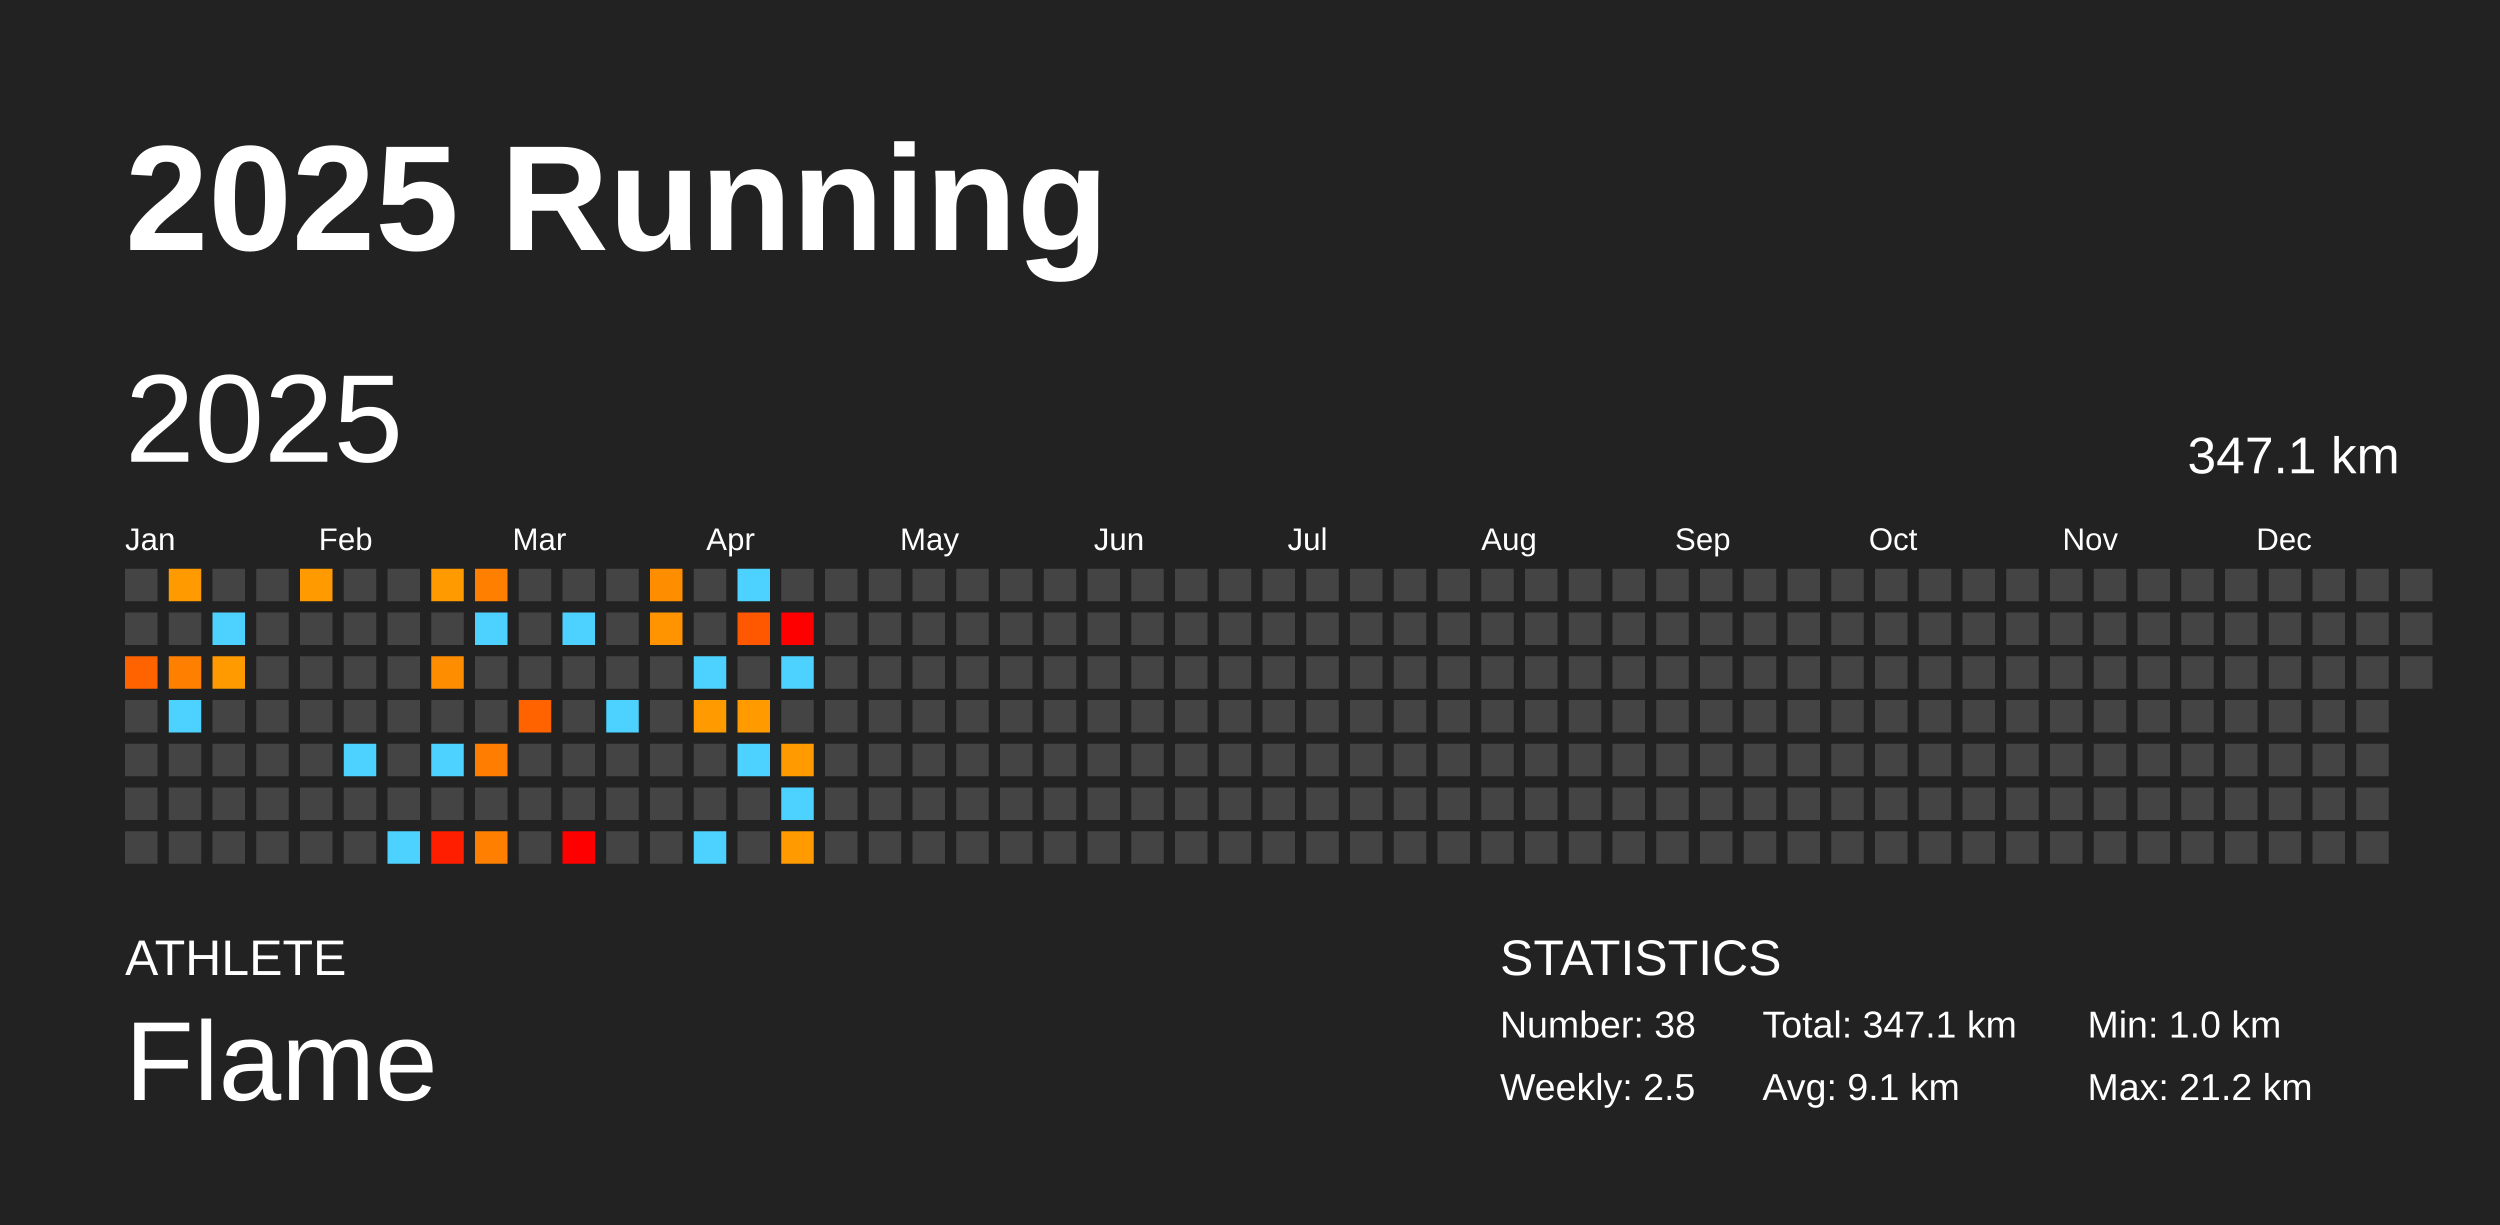
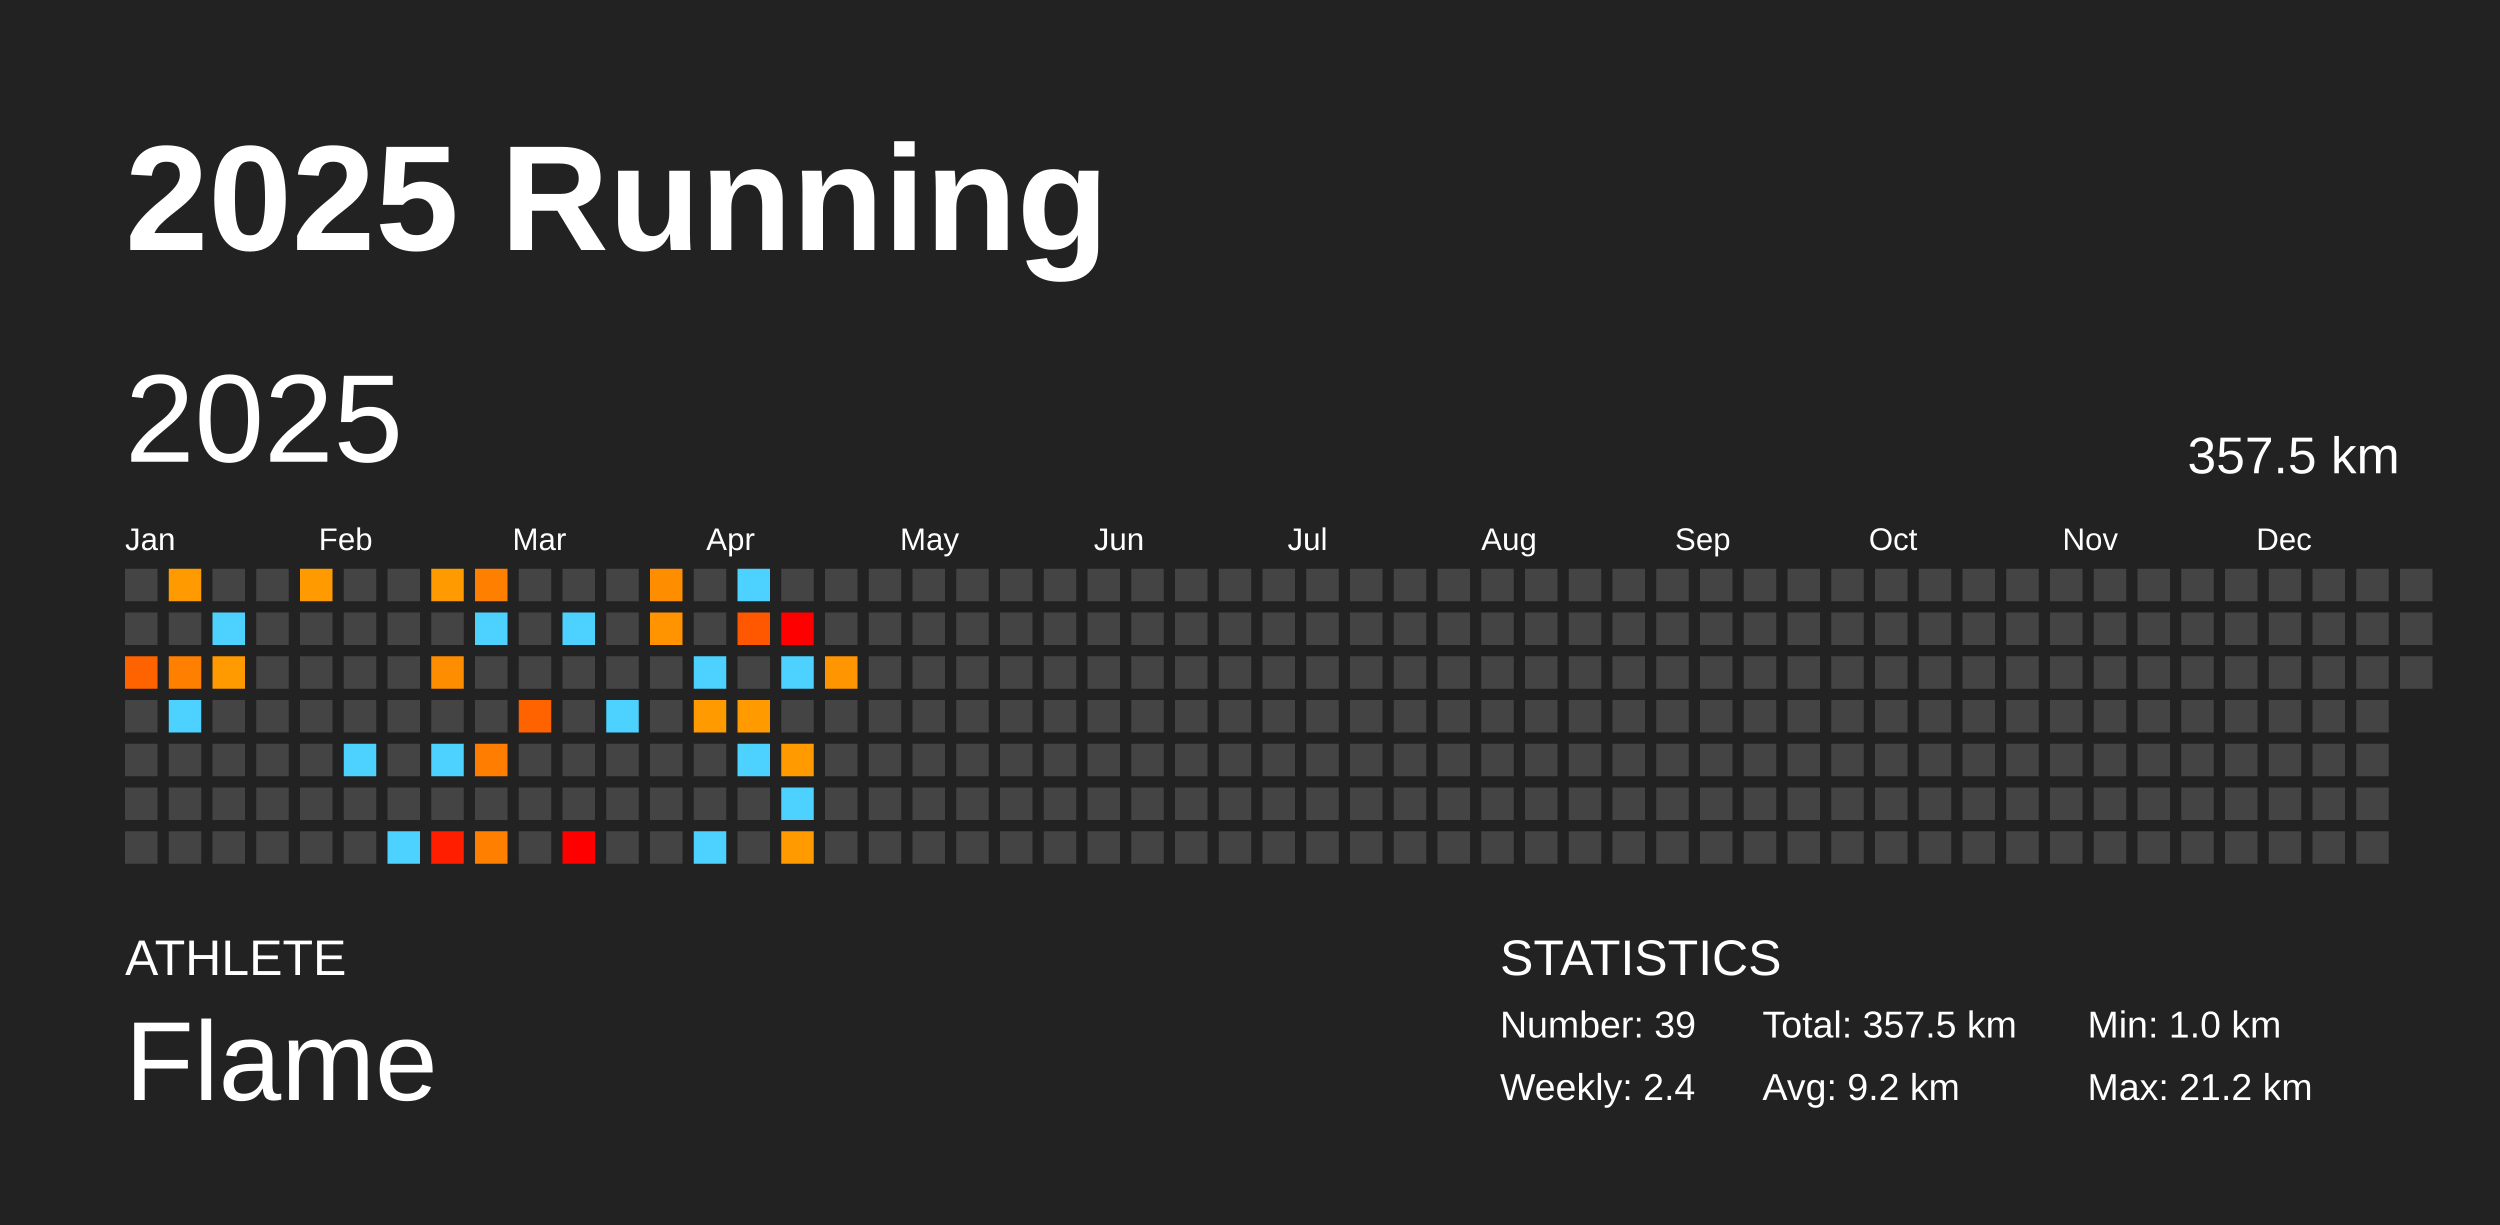
<svg xmlns="http://www.w3.org/2000/svg" baseProfile="full" height="98mm" version="1.1" viewBox="0,0,200,98" width="200mm">
  <defs />
  <rect fill="#222222" height="98" width="200" x="0" y="0" />
  <text fill="#FFFFFF" style="font-size:12px; font-family:Arial; font-weight:bold;" x="10" y="20">2025 Running</text>
  <text fill="#FFFFFF" style="font-size:4px; font-family:Arial" x="10" y="78">ATHLETE</text>
  <text fill="#FFFFFF" style="font-size:9px; font-family:Arial" x="10" y="88">Flame</text>
  <text fill="#FFFFFF" style="font-size:4px; font-family:Arial" x="120" y="78">STATISTICS</text>
-   <text fill="#FFFFFF" style="font-size:3px; font-family:Arial" x="120" y="83">Number: 38</text>
-   <text fill="#FFFFFF" style="font-size:3px; font-family:Arial" x="120" y="88">Weekly: 2.5</text>
-   <text fill="#FFFFFF" style="font-size:3px; font-family:Arial" x="141" y="83">Total: 347.1 km</text>
-   <text fill="#FFFFFF" style="font-size:3px; font-family:Arial" x="141" y="88">Avg: 9.1 km</text>
+   <text fill="#FFFFFF" style="font-size:3px; font-family:Arial" x="120" y="83">Number: 39</text>
+   <text fill="#FFFFFF" style="font-size:3px; font-family:Arial" x="120" y="88">Weekly: 2.4</text>
+   <text fill="#FFFFFF" style="font-size:3px; font-family:Arial" x="141" y="83">Total: 357.5 km</text>
+   <text fill="#FFFFFF" style="font-size:3px; font-family:Arial" x="141" y="88">Avg: 9.2 km</text>
  <text fill="#FFFFFF" style="font-size:3px; font-family:Arial" x="167" y="83">Min: 1.0 km</text>
  <text fill="#FFFFFF" style="font-size:3px; font-family:Arial" x="167" y="88">Max: 21.2 km</text>
  <text dominant-baseline="hanging" fill="#FFFFFF" style="font-size:10.0px; font-family:Arial;" x="10" y="30">2025</text>
-   <text dominant-baseline="hanging" fill="#FFFFFF" style="font-size:4.125px; font-family:Arial;" x="175" y="35">347.1 km</text>
+   <text dominant-baseline="hanging" fill="#FFFFFF" style="font-size:4.125px; font-family:Arial;" x="175" y="35">357.5 km</text>
  <text fill="#FFFFFF" style="font-size:2.5px; font-family:Arial" x="10.0" y="44">Jan</text>
  <text fill="#FFFFFF" style="font-size:2.5px; font-family:Arial" x="25.5" y="44">Feb</text>
  <text fill="#FFFFFF" style="font-size:2.5px; font-family:Arial" x="41.0" y="44">Mar</text>
  <text fill="#FFFFFF" style="font-size:2.5px; font-family:Arial" x="56.5" y="44">Apr</text>
  <text fill="#FFFFFF" style="font-size:2.5px; font-family:Arial" x="72.0" y="44">May</text>
  <text fill="#FFFFFF" style="font-size:2.5px; font-family:Arial" x="87.5" y="44">Jun</text>
  <text fill="#FFFFFF" style="font-size:2.5px; font-family:Arial" x="103.0" y="44">Jul</text>
  <text fill="#FFFFFF" style="font-size:2.5px; font-family:Arial" x="118.5" y="44">Aug</text>
  <text fill="#FFFFFF" style="font-size:2.5px; font-family:Arial" x="134.0" y="44">Sep</text>
  <text fill="#FFFFFF" style="font-size:2.5px; font-family:Arial" x="149.5" y="44">Oct</text>
  <text fill="#FFFFFF" style="font-size:2.5px; font-family:Arial" x="165.0" y="44">Nov</text>
  <text fill="#FFFFFF" style="font-size:2.5px; font-family:Arial" x="180.5" y="44">Dec</text>
  <rect fill="#444444" height="2.6" width="2.6" x="10.0" y="45.5" />
  <rect fill="#444444" height="2.6" width="2.6" x="10.0" y="49.0" />
  <rect fill="#ff6300" height="2.6" width="2.6" x="10.0" y="52.5" />
  <rect fill="#444444" height="2.6" width="2.6" x="10.0" y="56.0" />
  <rect fill="#444444" height="2.6" width="2.6" x="10.0" y="59.5" />
  <rect fill="#444444" height="2.6" width="2.6" x="10.0" y="63.0" />
  <rect fill="#444444" height="2.6" width="2.6" x="10.0" y="66.5" />
  <rect fill="#ff9b00" height="2.6" width="2.6" x="13.5" y="45.5" />
  <rect fill="#444444" height="2.6" width="2.6" x="13.5" y="49.0" />
  <rect fill="#ff7f00" height="2.6" width="2.6" x="13.5" y="52.5" />
  <rect fill="#4dd2ff" height="2.6" width="2.6" x="13.5" y="56.0" />
  <rect fill="#444444" height="2.6" width="2.6" x="13.5" y="59.5" />
  <rect fill="#444444" height="2.6" width="2.6" x="13.5" y="63.0" />
  <rect fill="#444444" height="2.6" width="2.6" x="13.5" y="66.5" />
  <rect fill="#444444" height="2.6" width="2.6" x="17.0" y="45.5" />
  <rect fill="#4dd2ff" height="2.6" width="2.6" x="17.0" y="49.0" />
  <rect fill="#ff9a00" height="2.6" width="2.6" x="17.0" y="52.5" />
  <rect fill="#444444" height="2.6" width="2.6" x="17.0" y="56.0" />
  <rect fill="#444444" height="2.6" width="2.6" x="17.0" y="59.5" />
  <rect fill="#444444" height="2.6" width="2.6" x="17.0" y="63.0" />
  <rect fill="#444444" height="2.6" width="2.6" x="17.0" y="66.5" />
  <rect fill="#444444" height="2.6" width="2.6" x="20.5" y="45.5" />
  <rect fill="#444444" height="2.6" width="2.6" x="20.5" y="49.0" />
  <rect fill="#444444" height="2.6" width="2.6" x="20.5" y="52.5" />
  <rect fill="#444444" height="2.6" width="2.6" x="20.5" y="56.0" />
  <rect fill="#444444" height="2.6" width="2.6" x="20.5" y="59.5" />
  <rect fill="#444444" height="2.6" width="2.6" x="20.5" y="63.0" />
  <rect fill="#444444" height="2.6" width="2.6" x="20.5" y="66.5" />
  <rect fill="#ff9a00" height="2.6" width="2.6" x="24.0" y="45.5" />
  <rect fill="#444444" height="2.6" width="2.6" x="24.0" y="49.0" />
  <rect fill="#444444" height="2.6" width="2.6" x="24.0" y="52.5" />
  <rect fill="#444444" height="2.6" width="2.6" x="24.0" y="56.0" />
  <rect fill="#444444" height="2.6" width="2.6" x="24.0" y="59.5" />
  <rect fill="#444444" height="2.6" width="2.6" x="24.0" y="63.0" />
  <rect fill="#444444" height="2.6" width="2.6" x="24.0" y="66.5" />
  <rect fill="#444444" height="2.6" width="2.6" x="27.5" y="45.5" />
  <rect fill="#444444" height="2.6" width="2.6" x="27.5" y="49.0" />
  <rect fill="#444444" height="2.6" width="2.6" x="27.5" y="52.5" />
  <rect fill="#444444" height="2.6" width="2.6" x="27.5" y="56.0" />
  <rect fill="#4dd2ff" height="2.6" width="2.6" x="27.5" y="59.5" />
  <rect fill="#444444" height="2.6" width="2.6" x="27.5" y="63.0" />
  <rect fill="#444444" height="2.6" width="2.6" x="27.5" y="66.5" />
  <rect fill="#444444" height="2.6" width="2.6" x="31.0" y="45.5" />
  <rect fill="#444444" height="2.6" width="2.6" x="31.0" y="49.0" />
  <rect fill="#444444" height="2.6" width="2.6" x="31.0" y="52.5" />
  <rect fill="#444444" height="2.6" width="2.6" x="31.0" y="56.0" />
  <rect fill="#444444" height="2.6" width="2.6" x="31.0" y="59.5" />
  <rect fill="#444444" height="2.6" width="2.6" x="31.0" y="63.0" />
  <rect fill="#4dd2ff" height="2.6" width="2.6" x="31.0" y="66.5" />
  <rect fill="#ff9a00" height="2.6" width="2.6" x="34.5" y="45.5" />
  <rect fill="#444444" height="2.6" width="2.6" x="34.5" y="49.0" />
  <rect fill="#ff8d00" height="2.6" width="2.6" x="34.5" y="52.5" />
  <rect fill="#444444" height="2.6" width="2.6" x="34.5" y="56.0" />
  <rect fill="#4dd2ff" height="2.6" width="2.6" x="34.5" y="59.5" />
  <rect fill="#444444" height="2.6" width="2.6" x="34.5" y="63.0" />
  <rect fill="#ff1f00" height="2.6" width="2.6" x="34.5" y="66.5" />
  <rect fill="#ff7f00" height="2.6" width="2.6" x="38.0" y="45.5" />
  <rect fill="#4dd2ff" height="2.6" width="2.6" x="38.0" y="49.0" />
  <rect fill="#444444" height="2.6" width="2.6" x="38.0" y="52.5" />
  <rect fill="#444444" height="2.6" width="2.6" x="38.0" y="56.0" />
  <rect fill="#ff7d00" height="2.6" width="2.6" x="38.0" y="59.5" />
  <rect fill="#444444" height="2.6" width="2.6" x="38.0" y="63.0" />
  <rect fill="#ff7f00" height="2.6" width="2.6" x="38.0" y="66.5" />
  <rect fill="#444444" height="2.6" width="2.6" x="41.5" y="45.5" />
  <rect fill="#444444" height="2.6" width="2.6" x="41.5" y="49.0" />
  <rect fill="#444444" height="2.6" width="2.6" x="41.5" y="52.5" />
  <rect fill="#ff6300" height="2.6" width="2.6" x="41.5" y="56.0" />
  <rect fill="#444444" height="2.6" width="2.6" x="41.5" y="59.5" />
  <rect fill="#444444" height="2.6" width="2.6" x="41.5" y="63.0" />
  <rect fill="#444444" height="2.6" width="2.6" x="41.5" y="66.5" />
  <rect fill="#444444" height="2.6" width="2.6" x="45.0" y="45.5" />
  <rect fill="#4dd2ff" height="2.6" width="2.6" x="45.0" y="49.0" />
  <rect fill="#444444" height="2.6" width="2.6" x="45.0" y="52.5" />
  <rect fill="#444444" height="2.6" width="2.6" x="45.0" y="56.0" />
  <rect fill="#444444" height="2.6" width="2.6" x="45.0" y="59.5" />
  <rect fill="#444444" height="2.6" width="2.6" x="45.0" y="63.0" />
  <rect fill="red" height="2.6" width="2.6" x="45.0" y="66.5" />
  <rect fill="#444444" height="2.6" width="2.6" x="48.5" y="45.5" />
  <rect fill="#444444" height="2.6" width="2.6" x="48.5" y="49.0" />
  <rect fill="#444444" height="2.6" width="2.6" x="48.5" y="52.5" />
  <rect fill="#4dd2ff" height="2.6" width="2.6" x="48.5" y="56.0" />
  <rect fill="#444444" height="2.6" width="2.6" x="48.5" y="59.5" />
  <rect fill="#444444" height="2.6" width="2.6" x="48.5" y="63.0" />
  <rect fill="#444444" height="2.6" width="2.6" x="48.5" y="66.5" />
  <rect fill="#ff8d00" height="2.6" width="2.6" x="52.0" y="45.5" />
  <rect fill="#ff9400" height="2.6" width="2.6" x="52.0" y="49.0" />
  <rect fill="#444444" height="2.6" width="2.6" x="52.0" y="52.5" />
  <rect fill="#444444" height="2.6" width="2.6" x="52.0" y="56.0" />
  <rect fill="#444444" height="2.6" width="2.6" x="52.0" y="59.5" />
  <rect fill="#444444" height="2.6" width="2.6" x="52.0" y="63.0" />
  <rect fill="#444444" height="2.6" width="2.6" x="52.0" y="66.5" />
  <rect fill="#444444" height="2.6" width="2.6" x="55.5" y="45.5" />
  <rect fill="#444444" height="2.6" width="2.6" x="55.5" y="49.0" />
  <rect fill="#4dd2ff" height="2.6" width="2.6" x="55.5" y="52.5" />
  <rect fill="#ff9a00" height="2.6" width="2.6" x="55.5" y="56.0" />
  <rect fill="#444444" height="2.6" width="2.6" x="55.5" y="59.5" />
  <rect fill="#444444" height="2.6" width="2.6" x="55.5" y="63.0" />
  <rect fill="#4dd2ff" height="2.6" width="2.6" x="55.5" y="66.5" />
  <rect fill="#4dd2ff" height="2.6" width="2.6" x="59.0" y="45.5" />
  <rect fill="#ff5800" height="2.6" width="2.6" x="59.0" y="49.0" />
  <rect fill="#444444" height="2.6" width="2.6" x="59.0" y="52.5" />
  <rect fill="#ff9b00" height="2.6" width="2.6" x="59.0" y="56.0" />
  <rect fill="#4dd2ff" height="2.6" width="2.6" x="59.0" y="59.5" />
  <rect fill="#444444" height="2.6" width="2.6" x="59.0" y="63.0" />
  <rect fill="#444444" height="2.6" width="2.6" x="59.0" y="66.5" />
  <rect fill="#444444" height="2.6" width="2.6" x="62.5" y="45.5" />
  <rect fill="red" height="2.6" width="2.6" x="62.5" y="49.0" />
  <rect fill="#4dd2ff" height="2.6" width="2.6" x="62.5" y="52.5" />
  <rect fill="#444444" height="2.6" width="2.6" x="62.5" y="56.0" />
  <rect fill="#ff9b00" height="2.6" width="2.6" x="62.5" y="59.5" />
  <rect fill="#4dd2ff" height="2.6" width="2.6" x="62.5" y="63.0" />
  <rect fill="#ff9a00" height="2.6" width="2.6" x="62.5" y="66.5" />
  <rect fill="#444444" height="2.6" width="2.6" x="66.0" y="45.5" />
  <rect fill="#444444" height="2.6" width="2.6" x="66.0" y="49.0" />
-   <rect fill="#444444" height="2.6" width="2.6" x="66.0" y="52.5" />
+   <rect fill="#ff9500" height="2.6" width="2.6" x="66.0" y="52.5" />
  <rect fill="#444444" height="2.6" width="2.6" x="66.0" y="56.0" />
  <rect fill="#444444" height="2.6" width="2.6" x="66.0" y="59.5" />
  <rect fill="#444444" height="2.6" width="2.6" x="66.0" y="63.0" />
  <rect fill="#444444" height="2.6" width="2.6" x="66.0" y="66.5" />
  <rect fill="#444444" height="2.6" width="2.6" x="69.5" y="45.5" />
  <rect fill="#444444" height="2.6" width="2.6" x="69.5" y="49.0" />
  <rect fill="#444444" height="2.6" width="2.6" x="69.5" y="52.5" />
  <rect fill="#444444" height="2.6" width="2.6" x="69.5" y="56.0" />
  <rect fill="#444444" height="2.6" width="2.6" x="69.5" y="59.5" />
  <rect fill="#444444" height="2.6" width="2.6" x="69.5" y="63.0" />
  <rect fill="#444444" height="2.6" width="2.6" x="69.5" y="66.5" />
  <rect fill="#444444" height="2.6" width="2.6" x="73.0" y="45.5" />
  <rect fill="#444444" height="2.6" width="2.6" x="73.0" y="49.0" />
  <rect fill="#444444" height="2.6" width="2.6" x="73.0" y="52.5" />
  <rect fill="#444444" height="2.6" width="2.6" x="73.0" y="56.0" />
  <rect fill="#444444" height="2.6" width="2.6" x="73.0" y="59.5" />
  <rect fill="#444444" height="2.6" width="2.6" x="73.0" y="63.0" />
  <rect fill="#444444" height="2.6" width="2.6" x="73.0" y="66.5" />
  <rect fill="#444444" height="2.6" width="2.6" x="76.5" y="45.5" />
  <rect fill="#444444" height="2.6" width="2.6" x="76.5" y="49.0" />
  <rect fill="#444444" height="2.6" width="2.6" x="76.5" y="52.5" />
  <rect fill="#444444" height="2.6" width="2.6" x="76.5" y="56.0" />
  <rect fill="#444444" height="2.6" width="2.6" x="76.5" y="59.5" />
  <rect fill="#444444" height="2.6" width="2.6" x="76.5" y="63.0" />
  <rect fill="#444444" height="2.6" width="2.6" x="76.5" y="66.5" />
  <rect fill="#444444" height="2.6" width="2.6" x="80.0" y="45.5" />
  <rect fill="#444444" height="2.6" width="2.6" x="80.0" y="49.0" />
  <rect fill="#444444" height="2.6" width="2.6" x="80.0" y="52.5" />
  <rect fill="#444444" height="2.6" width="2.6" x="80.0" y="56.0" />
  <rect fill="#444444" height="2.6" width="2.6" x="80.0" y="59.5" />
  <rect fill="#444444" height="2.6" width="2.6" x="80.0" y="63.0" />
  <rect fill="#444444" height="2.6" width="2.6" x="80.0" y="66.5" />
  <rect fill="#444444" height="2.6" width="2.6" x="83.5" y="45.5" />
  <rect fill="#444444" height="2.6" width="2.6" x="83.5" y="49.0" />
  <rect fill="#444444" height="2.6" width="2.6" x="83.5" y="52.5" />
  <rect fill="#444444" height="2.6" width="2.6" x="83.5" y="56.0" />
  <rect fill="#444444" height="2.6" width="2.6" x="83.5" y="59.5" />
  <rect fill="#444444" height="2.6" width="2.6" x="83.5" y="63.0" />
  <rect fill="#444444" height="2.6" width="2.6" x="83.5" y="66.5" />
  <rect fill="#444444" height="2.6" width="2.6" x="87.0" y="45.5" />
  <rect fill="#444444" height="2.6" width="2.6" x="87.0" y="49.0" />
  <rect fill="#444444" height="2.6" width="2.6" x="87.0" y="52.5" />
  <rect fill="#444444" height="2.6" width="2.6" x="87.0" y="56.0" />
  <rect fill="#444444" height="2.6" width="2.6" x="87.0" y="59.5" />
  <rect fill="#444444" height="2.6" width="2.6" x="87.0" y="63.0" />
  <rect fill="#444444" height="2.6" width="2.6" x="87.0" y="66.5" />
  <rect fill="#444444" height="2.6" width="2.6" x="90.5" y="45.5" />
  <rect fill="#444444" height="2.6" width="2.6" x="90.5" y="49.0" />
  <rect fill="#444444" height="2.6" width="2.6" x="90.5" y="52.5" />
  <rect fill="#444444" height="2.6" width="2.6" x="90.5" y="56.0" />
  <rect fill="#444444" height="2.6" width="2.6" x="90.5" y="59.5" />
  <rect fill="#444444" height="2.6" width="2.6" x="90.5" y="63.0" />
  <rect fill="#444444" height="2.6" width="2.6" x="90.5" y="66.5" />
  <rect fill="#444444" height="2.6" width="2.6" x="94.0" y="45.5" />
  <rect fill="#444444" height="2.6" width="2.6" x="94.0" y="49.0" />
  <rect fill="#444444" height="2.6" width="2.6" x="94.0" y="52.5" />
  <rect fill="#444444" height="2.6" width="2.6" x="94.0" y="56.0" />
  <rect fill="#444444" height="2.6" width="2.6" x="94.0" y="59.5" />
  <rect fill="#444444" height="2.6" width="2.6" x="94.0" y="63.0" />
  <rect fill="#444444" height="2.6" width="2.6" x="94.0" y="66.5" />
  <rect fill="#444444" height="2.6" width="2.6" x="97.5" y="45.5" />
  <rect fill="#444444" height="2.6" width="2.6" x="97.5" y="49.0" />
  <rect fill="#444444" height="2.6" width="2.6" x="97.5" y="52.5" />
  <rect fill="#444444" height="2.6" width="2.6" x="97.5" y="56.0" />
  <rect fill="#444444" height="2.6" width="2.6" x="97.5" y="59.5" />
  <rect fill="#444444" height="2.6" width="2.6" x="97.5" y="63.0" />
  <rect fill="#444444" height="2.6" width="2.6" x="97.5" y="66.5" />
  <rect fill="#444444" height="2.6" width="2.6" x="101.0" y="45.5" />
  <rect fill="#444444" height="2.6" width="2.6" x="101.0" y="49.0" />
  <rect fill="#444444" height="2.6" width="2.6" x="101.0" y="52.5" />
  <rect fill="#444444" height="2.6" width="2.6" x="101.0" y="56.0" />
  <rect fill="#444444" height="2.6" width="2.6" x="101.0" y="59.5" />
  <rect fill="#444444" height="2.6" width="2.6" x="101.0" y="63.0" />
  <rect fill="#444444" height="2.6" width="2.6" x="101.0" y="66.5" />
  <rect fill="#444444" height="2.6" width="2.6" x="104.5" y="45.5" />
  <rect fill="#444444" height="2.6" width="2.6" x="104.5" y="49.0" />
  <rect fill="#444444" height="2.6" width="2.6" x="104.5" y="52.5" />
  <rect fill="#444444" height="2.6" width="2.6" x="104.5" y="56.0" />
  <rect fill="#444444" height="2.6" width="2.6" x="104.5" y="59.5" />
  <rect fill="#444444" height="2.6" width="2.6" x="104.5" y="63.0" />
  <rect fill="#444444" height="2.6" width="2.6" x="104.5" y="66.5" />
  <rect fill="#444444" height="2.6" width="2.6" x="108.0" y="45.5" />
  <rect fill="#444444" height="2.6" width="2.6" x="108.0" y="49.0" />
  <rect fill="#444444" height="2.6" width="2.6" x="108.0" y="52.5" />
  <rect fill="#444444" height="2.6" width="2.6" x="108.0" y="56.0" />
  <rect fill="#444444" height="2.6" width="2.6" x="108.0" y="59.5" />
  <rect fill="#444444" height="2.6" width="2.6" x="108.0" y="63.0" />
  <rect fill="#444444" height="2.6" width="2.6" x="108.0" y="66.5" />
  <rect fill="#444444" height="2.6" width="2.6" x="111.5" y="45.5" />
  <rect fill="#444444" height="2.6" width="2.6" x="111.5" y="49.0" />
  <rect fill="#444444" height="2.6" width="2.6" x="111.5" y="52.5" />
  <rect fill="#444444" height="2.6" width="2.6" x="111.5" y="56.0" />
  <rect fill="#444444" height="2.6" width="2.6" x="111.5" y="59.5" />
  <rect fill="#444444" height="2.6" width="2.6" x="111.5" y="63.0" />
  <rect fill="#444444" height="2.6" width="2.6" x="111.5" y="66.5" />
  <rect fill="#444444" height="2.6" width="2.6" x="115.0" y="45.5" />
  <rect fill="#444444" height="2.6" width="2.6" x="115.0" y="49.0" />
  <rect fill="#444444" height="2.6" width="2.6" x="115.0" y="52.5" />
  <rect fill="#444444" height="2.6" width="2.6" x="115.0" y="56.0" />
  <rect fill="#444444" height="2.6" width="2.6" x="115.0" y="59.5" />
  <rect fill="#444444" height="2.6" width="2.6" x="115.0" y="63.0" />
  <rect fill="#444444" height="2.6" width="2.6" x="115.0" y="66.5" />
  <rect fill="#444444" height="2.6" width="2.6" x="118.5" y="45.5" />
  <rect fill="#444444" height="2.6" width="2.6" x="118.5" y="49.0" />
  <rect fill="#444444" height="2.6" width="2.6" x="118.5" y="52.5" />
  <rect fill="#444444" height="2.6" width="2.6" x="118.5" y="56.0" />
  <rect fill="#444444" height="2.6" width="2.6" x="118.5" y="59.5" />
  <rect fill="#444444" height="2.6" width="2.6" x="118.5" y="63.0" />
  <rect fill="#444444" height="2.6" width="2.6" x="118.5" y="66.5" />
  <rect fill="#444444" height="2.6" width="2.6" x="122.0" y="45.5" />
  <rect fill="#444444" height="2.6" width="2.6" x="122.0" y="49.0" />
  <rect fill="#444444" height="2.6" width="2.6" x="122.0" y="52.5" />
  <rect fill="#444444" height="2.6" width="2.6" x="122.0" y="56.0" />
  <rect fill="#444444" height="2.6" width="2.6" x="122.0" y="59.5" />
  <rect fill="#444444" height="2.6" width="2.6" x="122.0" y="63.0" />
  <rect fill="#444444" height="2.6" width="2.6" x="122.0" y="66.5" />
  <rect fill="#444444" height="2.6" width="2.6" x="125.5" y="45.5" />
  <rect fill="#444444" height="2.6" width="2.6" x="125.5" y="49.0" />
  <rect fill="#444444" height="2.6" width="2.6" x="125.5" y="52.5" />
  <rect fill="#444444" height="2.6" width="2.6" x="125.5" y="56.0" />
  <rect fill="#444444" height="2.6" width="2.6" x="125.5" y="59.5" />
  <rect fill="#444444" height="2.6" width="2.6" x="125.5" y="63.0" />
  <rect fill="#444444" height="2.6" width="2.6" x="125.5" y="66.5" />
  <rect fill="#444444" height="2.6" width="2.6" x="129.0" y="45.5" />
  <rect fill="#444444" height="2.6" width="2.6" x="129.0" y="49.0" />
  <rect fill="#444444" height="2.6" width="2.6" x="129.0" y="52.5" />
  <rect fill="#444444" height="2.6" width="2.6" x="129.0" y="56.0" />
  <rect fill="#444444" height="2.6" width="2.6" x="129.0" y="59.5" />
  <rect fill="#444444" height="2.6" width="2.6" x="129.0" y="63.0" />
  <rect fill="#444444" height="2.6" width="2.6" x="129.0" y="66.5" />
  <rect fill="#444444" height="2.6" width="2.6" x="132.5" y="45.5" />
  <rect fill="#444444" height="2.6" width="2.6" x="132.5" y="49.0" />
  <rect fill="#444444" height="2.6" width="2.6" x="132.5" y="52.5" />
  <rect fill="#444444" height="2.6" width="2.6" x="132.5" y="56.0" />
  <rect fill="#444444" height="2.6" width="2.6" x="132.5" y="59.5" />
  <rect fill="#444444" height="2.6" width="2.6" x="132.5" y="63.0" />
  <rect fill="#444444" height="2.6" width="2.6" x="132.5" y="66.5" />
  <rect fill="#444444" height="2.6" width="2.6" x="136.0" y="45.5" />
  <rect fill="#444444" height="2.6" width="2.6" x="136.0" y="49.0" />
  <rect fill="#444444" height="2.6" width="2.6" x="136.0" y="52.5" />
  <rect fill="#444444" height="2.6" width="2.6" x="136.0" y="56.0" />
  <rect fill="#444444" height="2.6" width="2.6" x="136.0" y="59.5" />
  <rect fill="#444444" height="2.6" width="2.6" x="136.0" y="63.0" />
  <rect fill="#444444" height="2.6" width="2.6" x="136.0" y="66.5" />
  <rect fill="#444444" height="2.6" width="2.6" x="139.5" y="45.5" />
  <rect fill="#444444" height="2.6" width="2.6" x="139.5" y="49.0" />
  <rect fill="#444444" height="2.6" width="2.6" x="139.5" y="52.5" />
  <rect fill="#444444" height="2.6" width="2.6" x="139.5" y="56.0" />
  <rect fill="#444444" height="2.6" width="2.6" x="139.5" y="59.5" />
  <rect fill="#444444" height="2.6" width="2.6" x="139.5" y="63.0" />
  <rect fill="#444444" height="2.6" width="2.6" x="139.5" y="66.5" />
  <rect fill="#444444" height="2.6" width="2.6" x="143.0" y="45.5" />
  <rect fill="#444444" height="2.6" width="2.6" x="143.0" y="49.0" />
  <rect fill="#444444" height="2.6" width="2.6" x="143.0" y="52.5" />
  <rect fill="#444444" height="2.6" width="2.6" x="143.0" y="56.0" />
  <rect fill="#444444" height="2.6" width="2.6" x="143.0" y="59.5" />
  <rect fill="#444444" height="2.6" width="2.6" x="143.0" y="63.0" />
  <rect fill="#444444" height="2.6" width="2.6" x="143.0" y="66.5" />
  <rect fill="#444444" height="2.6" width="2.6" x="146.5" y="45.5" />
  <rect fill="#444444" height="2.6" width="2.6" x="146.5" y="49.0" />
  <rect fill="#444444" height="2.6" width="2.6" x="146.5" y="52.5" />
  <rect fill="#444444" height="2.6" width="2.6" x="146.5" y="56.0" />
  <rect fill="#444444" height="2.6" width="2.6" x="146.5" y="59.5" />
  <rect fill="#444444" height="2.6" width="2.6" x="146.5" y="63.0" />
  <rect fill="#444444" height="2.6" width="2.6" x="146.5" y="66.5" />
  <rect fill="#444444" height="2.6" width="2.6" x="150.0" y="45.5" />
  <rect fill="#444444" height="2.6" width="2.6" x="150.0" y="49.0" />
  <rect fill="#444444" height="2.6" width="2.6" x="150.0" y="52.5" />
  <rect fill="#444444" height="2.6" width="2.6" x="150.0" y="56.0" />
  <rect fill="#444444" height="2.6" width="2.6" x="150.0" y="59.5" />
  <rect fill="#444444" height="2.6" width="2.6" x="150.0" y="63.0" />
  <rect fill="#444444" height="2.6" width="2.6" x="150.0" y="66.5" />
  <rect fill="#444444" height="2.6" width="2.6" x="153.5" y="45.5" />
  <rect fill="#444444" height="2.6" width="2.6" x="153.5" y="49.0" />
  <rect fill="#444444" height="2.6" width="2.6" x="153.5" y="52.5" />
  <rect fill="#444444" height="2.6" width="2.6" x="153.5" y="56.0" />
  <rect fill="#444444" height="2.6" width="2.6" x="153.5" y="59.5" />
  <rect fill="#444444" height="2.6" width="2.6" x="153.5" y="63.0" />
  <rect fill="#444444" height="2.6" width="2.6" x="153.5" y="66.5" />
  <rect fill="#444444" height="2.6" width="2.6" x="157.0" y="45.5" />
  <rect fill="#444444" height="2.6" width="2.6" x="157.0" y="49.0" />
  <rect fill="#444444" height="2.6" width="2.6" x="157.0" y="52.5" />
  <rect fill="#444444" height="2.6" width="2.6" x="157.0" y="56.0" />
  <rect fill="#444444" height="2.6" width="2.6" x="157.0" y="59.5" />
  <rect fill="#444444" height="2.6" width="2.6" x="157.0" y="63.0" />
  <rect fill="#444444" height="2.6" width="2.6" x="157.0" y="66.5" />
  <rect fill="#444444" height="2.6" width="2.6" x="160.5" y="45.5" />
  <rect fill="#444444" height="2.6" width="2.6" x="160.5" y="49.0" />
  <rect fill="#444444" height="2.6" width="2.6" x="160.5" y="52.5" />
  <rect fill="#444444" height="2.6" width="2.6" x="160.5" y="56.0" />
  <rect fill="#444444" height="2.6" width="2.6" x="160.5" y="59.5" />
  <rect fill="#444444" height="2.6" width="2.6" x="160.5" y="63.0" />
  <rect fill="#444444" height="2.6" width="2.6" x="160.5" y="66.5" />
  <rect fill="#444444" height="2.6" width="2.6" x="164.0" y="45.5" />
  <rect fill="#444444" height="2.6" width="2.6" x="164.0" y="49.0" />
  <rect fill="#444444" height="2.6" width="2.6" x="164.0" y="52.5" />
  <rect fill="#444444" height="2.6" width="2.6" x="164.0" y="56.0" />
  <rect fill="#444444" height="2.6" width="2.6" x="164.0" y="59.5" />
  <rect fill="#444444" height="2.6" width="2.6" x="164.0" y="63.0" />
  <rect fill="#444444" height="2.6" width="2.6" x="164.0" y="66.5" />
  <rect fill="#444444" height="2.6" width="2.6" x="167.5" y="45.5" />
  <rect fill="#444444" height="2.6" width="2.6" x="167.5" y="49.0" />
  <rect fill="#444444" height="2.6" width="2.6" x="167.5" y="52.5" />
  <rect fill="#444444" height="2.6" width="2.6" x="167.5" y="56.0" />
  <rect fill="#444444" height="2.6" width="2.6" x="167.5" y="59.5" />
  <rect fill="#444444" height="2.6" width="2.6" x="167.5" y="63.0" />
  <rect fill="#444444" height="2.6" width="2.6" x="167.5" y="66.5" />
  <rect fill="#444444" height="2.6" width="2.6" x="171.0" y="45.5" />
  <rect fill="#444444" height="2.6" width="2.6" x="171.0" y="49.0" />
  <rect fill="#444444" height="2.6" width="2.6" x="171.0" y="52.5" />
  <rect fill="#444444" height="2.6" width="2.6" x="171.0" y="56.0" />
  <rect fill="#444444" height="2.6" width="2.6" x="171.0" y="59.5" />
  <rect fill="#444444" height="2.6" width="2.6" x="171.0" y="63.0" />
  <rect fill="#444444" height="2.6" width="2.6" x="171.0" y="66.5" />
  <rect fill="#444444" height="2.6" width="2.6" x="174.5" y="45.5" />
  <rect fill="#444444" height="2.6" width="2.6" x="174.5" y="49.0" />
  <rect fill="#444444" height="2.6" width="2.6" x="174.5" y="52.5" />
  <rect fill="#444444" height="2.6" width="2.6" x="174.5" y="56.0" />
  <rect fill="#444444" height="2.6" width="2.6" x="174.5" y="59.5" />
  <rect fill="#444444" height="2.6" width="2.6" x="174.5" y="63.0" />
  <rect fill="#444444" height="2.6" width="2.6" x="174.5" y="66.5" />
  <rect fill="#444444" height="2.6" width="2.6" x="178.0" y="45.5" />
  <rect fill="#444444" height="2.6" width="2.6" x="178.0" y="49.0" />
  <rect fill="#444444" height="2.6" width="2.6" x="178.0" y="52.5" />
  <rect fill="#444444" height="2.6" width="2.6" x="178.0" y="56.0" />
  <rect fill="#444444" height="2.6" width="2.6" x="178.0" y="59.5" />
  <rect fill="#444444" height="2.6" width="2.6" x="178.0" y="63.0" />
  <rect fill="#444444" height="2.6" width="2.6" x="178.0" y="66.5" />
  <rect fill="#444444" height="2.6" width="2.6" x="181.5" y="45.5" />
  <rect fill="#444444" height="2.6" width="2.6" x="181.5" y="49.0" />
  <rect fill="#444444" height="2.6" width="2.6" x="181.5" y="52.5" />
  <rect fill="#444444" height="2.6" width="2.6" x="181.5" y="56.0" />
  <rect fill="#444444" height="2.6" width="2.6" x="181.5" y="59.5" />
  <rect fill="#444444" height="2.6" width="2.6" x="181.5" y="63.0" />
  <rect fill="#444444" height="2.6" width="2.6" x="181.5" y="66.5" />
  <rect fill="#444444" height="2.6" width="2.6" x="185.0" y="45.5" />
  <rect fill="#444444" height="2.6" width="2.6" x="185.0" y="49.0" />
  <rect fill="#444444" height="2.6" width="2.6" x="185.0" y="52.5" />
  <rect fill="#444444" height="2.6" width="2.6" x="185.0" y="56.0" />
  <rect fill="#444444" height="2.6" width="2.6" x="185.0" y="59.5" />
  <rect fill="#444444" height="2.6" width="2.6" x="185.0" y="63.0" />
  <rect fill="#444444" height="2.6" width="2.6" x="185.0" y="66.5" />
  <rect fill="#444444" height="2.6" width="2.6" x="188.5" y="45.5" />
  <rect fill="#444444" height="2.6" width="2.6" x="188.5" y="49.0" />
  <rect fill="#444444" height="2.6" width="2.6" x="188.5" y="52.5" />
  <rect fill="#444444" height="2.6" width="2.6" x="188.5" y="56.0" />
  <rect fill="#444444" height="2.6" width="2.6" x="188.5" y="59.5" />
  <rect fill="#444444" height="2.6" width="2.6" x="188.5" y="63.0" />
  <rect fill="#444444" height="2.6" width="2.6" x="188.5" y="66.5" />
  <rect fill="#444444" height="2.6" width="2.6" x="192.0" y="45.5" />
  <rect fill="#444444" height="2.6" width="2.6" x="192.0" y="49.0" />
  <rect fill="#444444" height="2.6" width="2.6" x="192.0" y="52.5" />
</svg>
